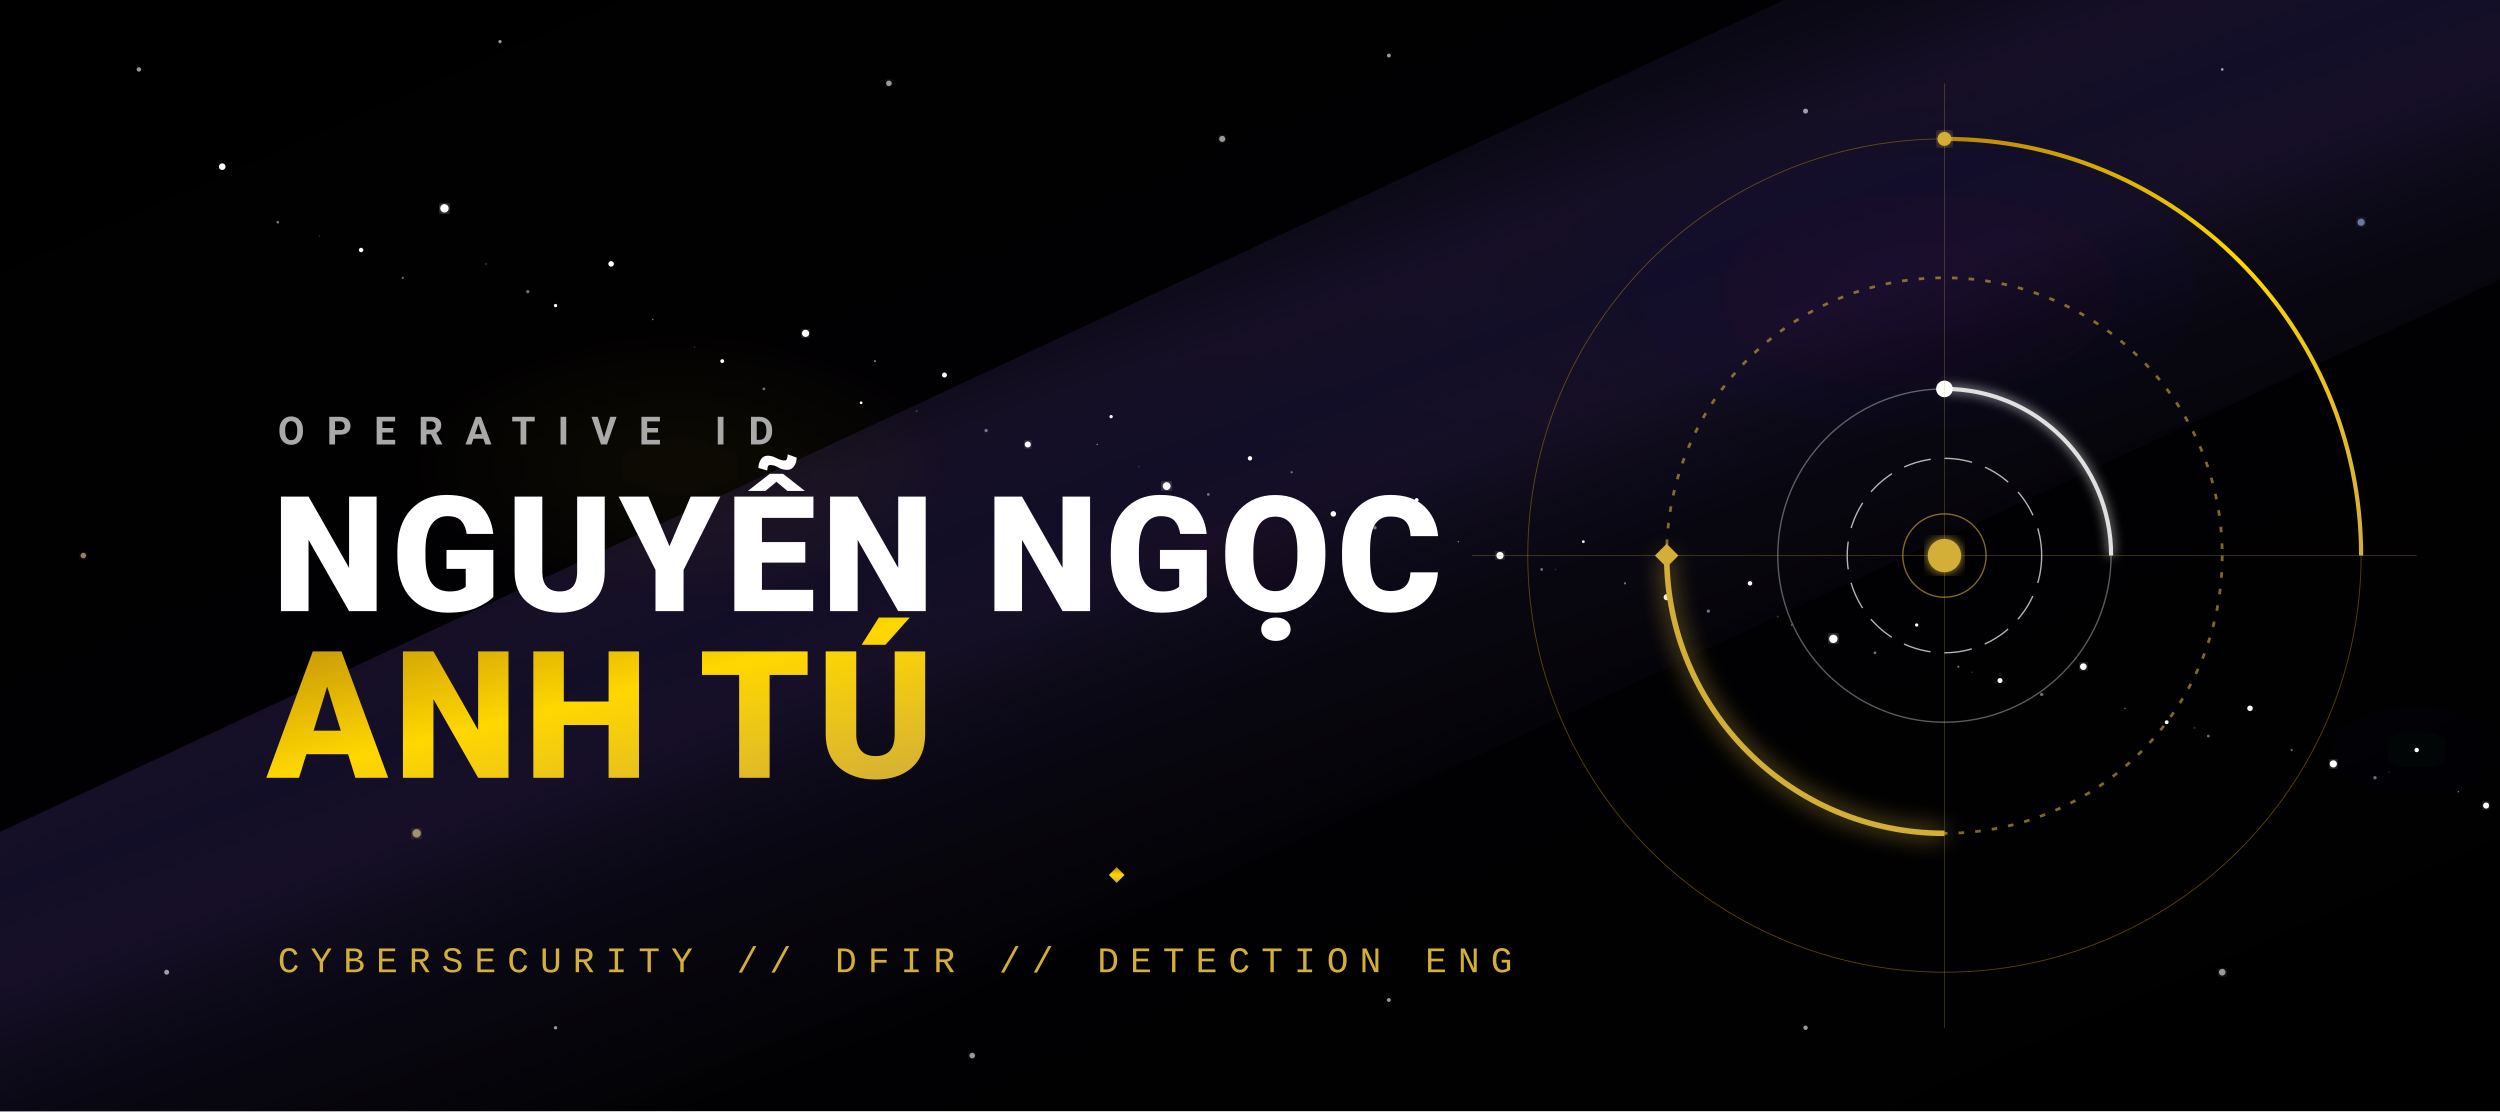
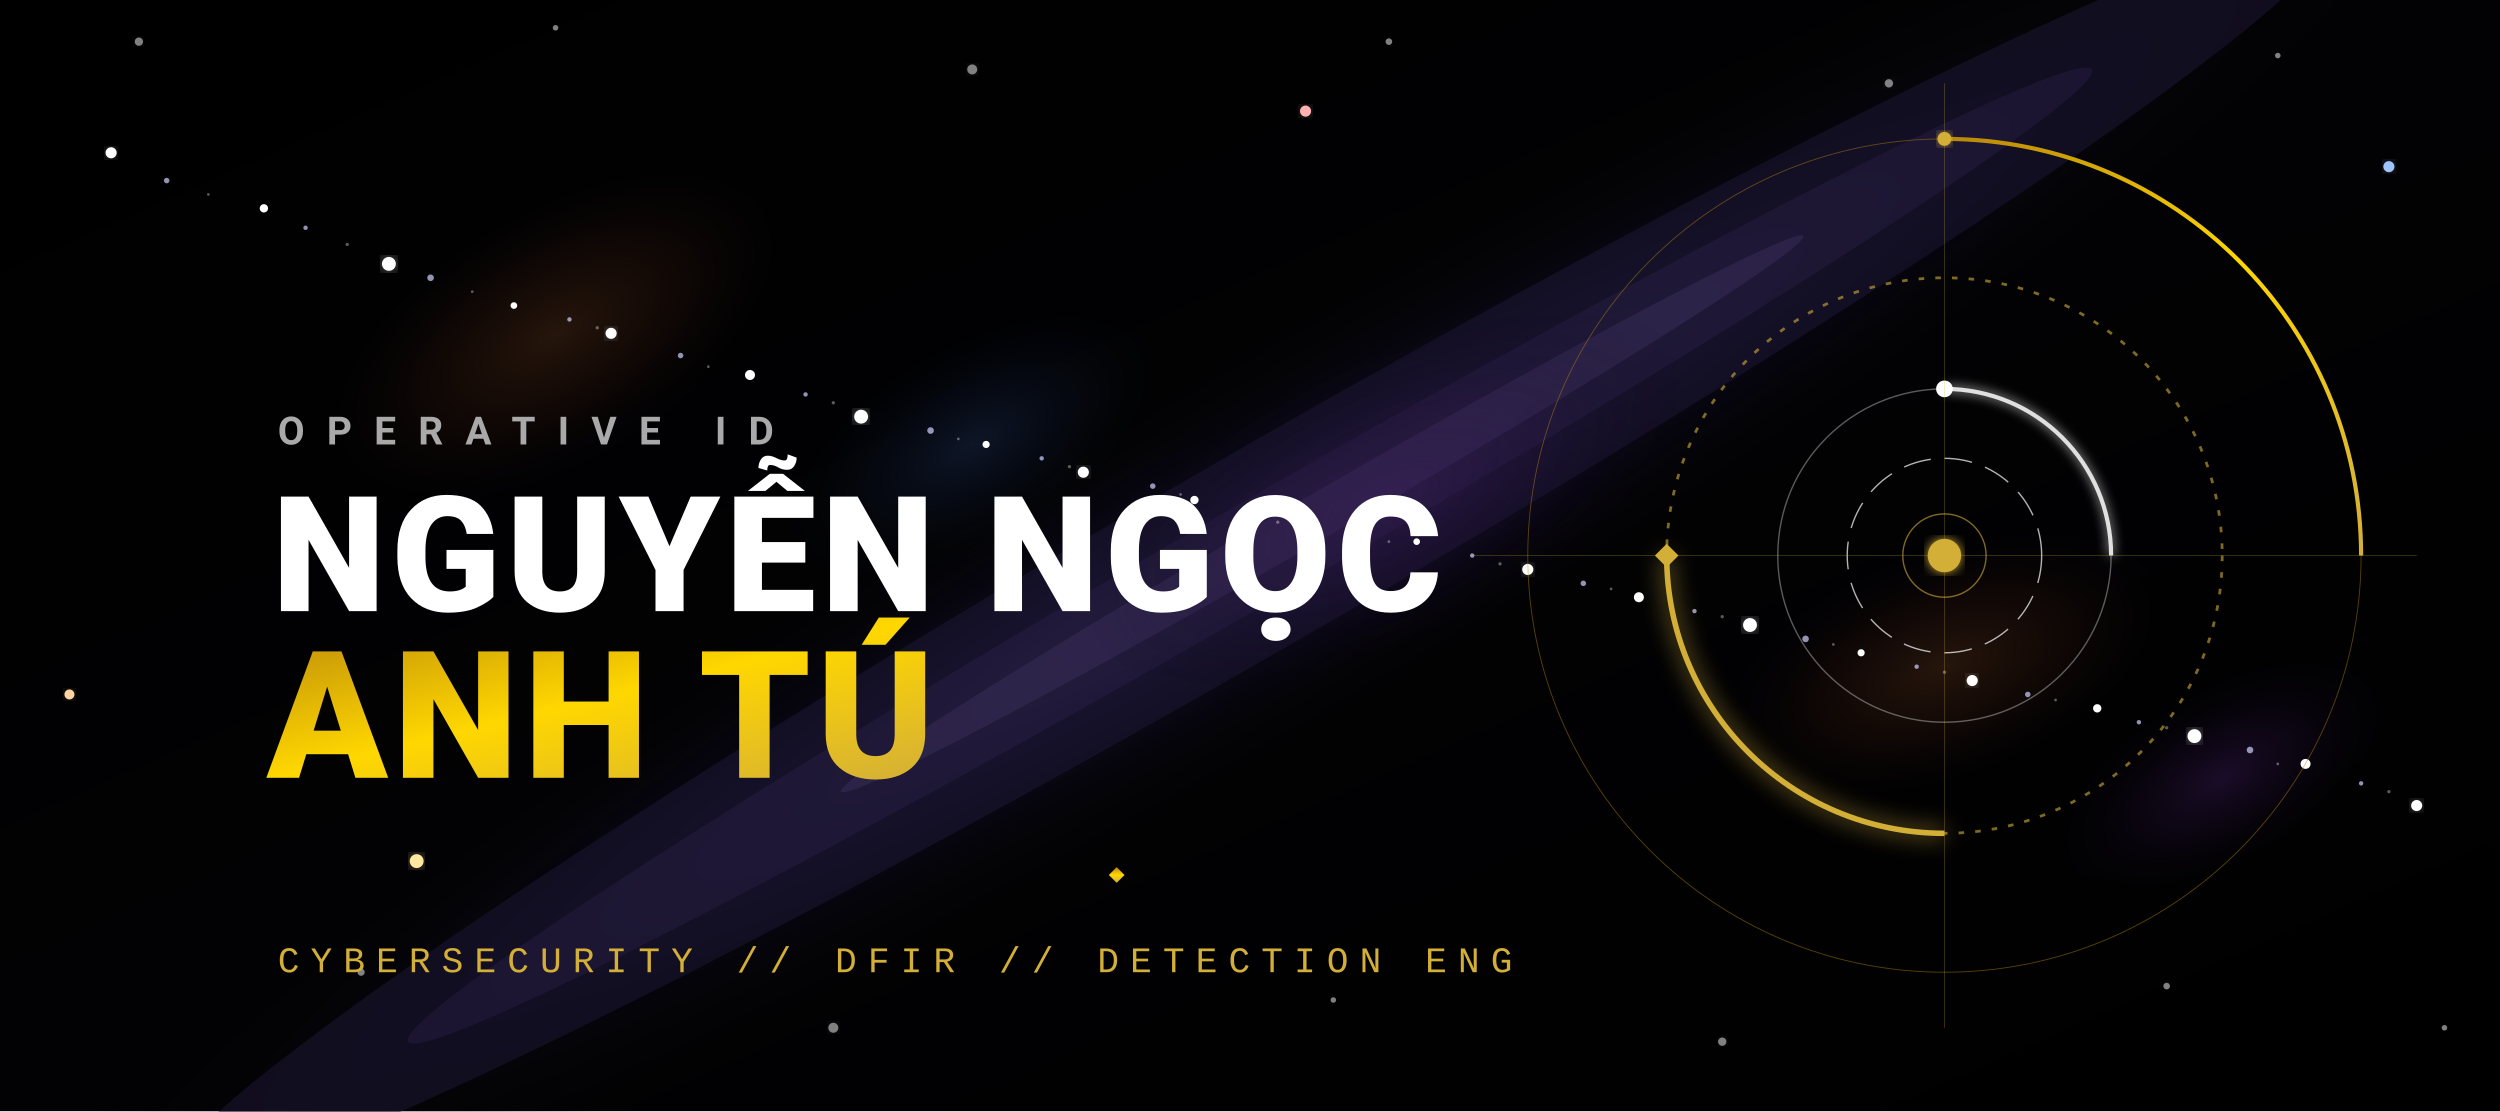
<svg xmlns="http://www.w3.org/2000/svg" viewBox="0 0 900 400">
  <defs>
    <linearGradient id="bg" x1="0%" y1="0%" x2="100%" y2="100%">
      <stop offset="0%" stop-color="#000000" />
      <stop offset="50%" stop-color="#020204" />
      <stop offset="100%" stop-color="#000000" />
    </linearGradient>
-     <linearGradient id="milkyBand" x1="0%" y1="100%" x2="100%" y2="0%" gradientTransform="rotate(-15)">
-       <stop offset="0%" stop-color="#1a1030" stop-opacity="0" />
-       <stop offset="25%" stop-color="#1a1535" stop-opacity="0.3" />
-       <stop offset="40%" stop-color="#2a1d4a" stop-opacity="0.5" />
-       <stop offset="50%" stop-color="#1e1640" stop-opacity="0.6" />
-       <stop offset="60%" stop-color="#2a1d4a" stop-opacity="0.5" />
-       <stop offset="75%" stop-color="#1a1535" stop-opacity="0.3" />
-       <stop offset="100%" stop-color="#1a1030" stop-opacity="0" />
-     </linearGradient>
-     <radialGradient id="nebula1" cx="35%" cy="45%" r="25%">
-       <stop offset="0%" stop-color="#d4af37" stop-opacity="0.06" />
-       <stop offset="50%" stop-color="#b8860b" stop-opacity="0.03" />
-       <stop offset="100%" stop-color="#000000" stop-opacity="0" />
-     </radialGradient>
-     <radialGradient id="nebula2" cx="65%" cy="35%" r="30%">
-       <stop offset="0%" stop-color="#4a2d7a" stop-opacity="0.08" />
-       <stop offset="50%" stop-color="#2d1b4e" stop-opacity="0.04" />
-       <stop offset="100%" stop-color="#000000" stop-opacity="0" />
-     </radialGradient>
-     <radialGradient id="nebula3" cx="80%" cy="60%" r="20%">
-       <stop offset="0%" stop-color="#1a3a5c" stop-opacity="0.07" />
-       <stop offset="100%" stop-color="#000000" stop-opacity="0" />
-     </radialGradient>
-     <radialGradient id="nebula4" cx="50%" cy="50%" r="35%">
-       <stop offset="0%" stop-color="#3d2a1a" stop-opacity="0.05" />
+     <radialGradient id="mwCore" cx="50%" cy="50%" r="50%">
+       <stop offset="0%" stop-color="#2a2040" stop-opacity="0.9" />
+       <stop offset="30%" stop-color="#1a1535" stop-opacity="0.6" />
+       <stop offset="60%" stop-color="#110e25" stop-opacity="0.3" />
+       <stop offset="100%" stop-color="#000000" stop-opacity="0" />
+     </radialGradient>
+     <radialGradient id="warmNeb" cx="50%" cy="50%" r="50%">
+       <stop offset="0%" stop-color="#4a2a15" stop-opacity="0.5" />
+       <stop offset="50%" stop-color="#3a1a10" stop-opacity="0.25" />
+       <stop offset="100%" stop-color="#000000" stop-opacity="0" />
+     </radialGradient>
+     <radialGradient id="coolNeb" cx="50%" cy="50%" r="50%">
+       <stop offset="0%" stop-color="#1a2a4a" stop-opacity="0.5" />
+       <stop offset="50%" stop-color="#0e1a35" stop-opacity="0.25" />
+       <stop offset="100%" stop-color="#000000" stop-opacity="0" />
+     </radialGradient>
+     <radialGradient id="purpNeb" cx="50%" cy="50%" r="50%">
+       <stop offset="0%" stop-color="#3a1a5a" stop-opacity="0.45" />
+       <stop offset="50%" stop-color="#2a1040" stop-opacity="0.2" />
      <stop offset="100%" stop-color="#000000" stop-opacity="0" />
    </radialGradient>
    <linearGradient id="gold" x1="0%" y1="0%" x2="100%" y2="100%">
      <stop offset="0%" stop-color="#b8860b" />
      <stop offset="50%" stop-color="#ffd700" />
      <stop offset="100%" stop-color="#d4af37" />
    </linearGradient>
    <filter id="softGlow">
-       <feGaussianBlur stdDeviation="2" result="blur1" />
+       <feGaussianBlur stdDeviation="2" result="b" />
      <feMerge>
-         <feMergeNode in="blur1" />
+         <feMergeNode in="b" />
        <feMergeNode in="SourceGraphic" />
      </feMerge>
    </filter>
-     <filter id="starGlow">
-       <feGaussianBlur stdDeviation="1.5" result="blur1" />
+     <filter id="starBright">
+       <feGaussianBlur stdDeviation="3" result="b" />
      <feMerge>
-         <feMergeNode in="blur1" />
+         <feMergeNode in="b" />
        <feMergeNode in="SourceGraphic" />
      </feMerge>
    </filter>
    <filter id="goldGlow">
-       <feGaussianBlur stdDeviation="4" result="blur1" />
+       <feGaussianBlur stdDeviation="4" result="b" />
      <feMerge>
-         <feMergeNode in="blur1" />
+         <feMergeNode in="b" />
        <feMergeNode in="SourceGraphic" />
      </feMerge>
-     </filter>
-     <filter id="nebulaBlur">
-       <feGaussianBlur stdDeviation="8" />
    </filter>
  </defs>
  <style>
    @keyframes slowRotate { 0% { transform: rotate(0deg); } 100% { transform: rotate(360deg); } }
    @keyframes slowRotateRev { 0% { transform: rotate(360deg); } 100% { transform: rotate(0deg); } }
-     @keyframes pulseGlow { 0%, 100% { filter: drop-shadow(0 0 2px #d4af37); opacity: 0.7; } 50% { filter: drop-shadow(0 0 8px #d4af37); opacity: 1; } }
+     @keyframes pulseGlow { 0%, 100% { opacity: 0.7; } 50% { opacity: 1; } }
    @keyframes shimmerText { 0% { fill-opacity: 0.85; } 50% { fill-opacity: 1; } 100% { fill-opacity: 0.85; } }
-     @keyframes twinkle1 { 0%, 100% { opacity: 0.3; } 50% { opacity: 1; } }
-     @keyframes twinkle2 { 0%, 100% { opacity: 0.5; } 50% { opacity: 0.15; } }
-     @keyframes twinkle3 { 0%, 100% { opacity: 0.2; } 40% { opacity: 0.9; } 60% { opacity: 0.9; } }
+     @keyframes tw1 { 0%, 100% { opacity: 0.3; } 50% { opacity: 1; } }
+     @keyframes tw2 { 0%, 100% { opacity: 0.6; } 50% { opacity: 0.15; } }
+     @keyframes tw3 { 0%, 100% { opacity: 0.2; } 50% { opacity: 0.95; } }

    .rot1 { transform-origin: 700px 200px; animation: slowRotate 30s linear infinite; }
    .rot2 { transform-origin: 700px 200px; animation: slowRotateRev 40s linear infinite; }
    .rot3 { transform-origin: 700px 200px; animation: slowRotate 25s linear infinite; }
    .rot4 { transform-origin: 700px 200px; animation: slowRotateRev 20s linear infinite; }
- 
    .shimmer { animation: shimmerText 4s infinite; }
    .node-pulse { animation: pulseGlow 3s infinite ease-in-out; }
-     .tw1 { animation: twinkle1 3s infinite ease-in-out; }
-     .tw2 { animation: twinkle2 4s infinite ease-in-out; }
-     .tw3 { animation: twinkle3 5s infinite ease-in-out; }
-     .tw4 { animation: twinkle1 6s infinite ease-in-out 1s; }
-     .tw5 { animation: twinkle2 3.5s infinite ease-in-out 0.5s; }
-     .tw6 { animation: twinkle3 4.5s infinite ease-in-out 2s; }
+     .t1 { animation: tw1 3s infinite ease-in-out; }
+     .t2 { animation: tw2 4s infinite ease-in-out; }
+     .t3 { animation: tw3 5s infinite ease-in-out; }
+     .t4 { animation: tw1 6s infinite ease-in-out 1s; }
+     .t5 { animation: tw2 3.5s infinite ease-in-out 0.5s; }
+     .t6 { animation: tw3 4.5s infinite ease-in-out 2s; }

    .font-sans { font-family: "Segoe UI", -apple-system, BlinkMacSystemFont, Roboto, "Helvetica Neue", Arial, sans-serif; }
    .font-mono { font-family: Consolas, "SFMono-Regular", Menlo, Monaco, "Liberation Mono", monospace; }
  </style>
  <rect width="900" height="400" fill="url(#bg)" />
-   <rect width="1400" height="200" fill="url(#milkyBand)" transform="rotate(-25 450 200)" x="-250" y="100" />
-   <ellipse cx="320" cy="180" rx="250" ry="120" fill="url(#nebula1)" filter="url(#nebulaBlur)" />
-   <ellipse cx="600" cy="150" rx="300" ry="150" fill="url(#nebula2)" filter="url(#nebulaBlur)" />
-   <ellipse cx="750" cy="250" rx="200" ry="100" fill="url(#nebula3)" filter="url(#nebulaBlur)" />
-   <ellipse cx="450" cy="200" rx="350" ry="180" fill="url(#nebula4)" filter="url(#nebulaBlur)" />
+   <g transform="rotate(-30 450 200)">
+     <ellipse cx="450" cy="200" rx="550" ry="70" fill="url(#mwCore)" />
+     <ellipse cx="450" cy="200" rx="450" ry="35" fill="#1e1838" opacity="0.5" />
+     <ellipse cx="450" cy="200" rx="350" ry="18" fill="#2a2048" opacity="0.4" />
+     <ellipse cx="480" cy="200" rx="200" ry="8" fill="#3a2d5a" opacity="0.5" />
+   </g>
+   <ellipse cx="200" cy="120" rx="100" ry="50" fill="url(#warmNeb)" transform="rotate(-30 200 120)" />
+   <ellipse cx="500" cy="180" rx="120" ry="55" fill="url(#purpNeb)" transform="rotate(-25 500 180)" />
+   <ellipse cx="350" cy="160" rx="80" ry="40" fill="url(#coolNeb)" transform="rotate(-30 350 160)" />
+   <ellipse cx="700" cy="240" rx="90" ry="45" fill="url(#warmNeb)" transform="rotate(-20 700 240)" />
+   <ellipse cx="800" cy="280" rx="70" ry="35" fill="url(#purpNeb)" transform="rotate(-30 800 280)" />
  <g fill="#ffffff">
-     <circle cx="80" cy="60" r="1.2" class="tw1" />
-     <circle cx="130" cy="90" r="0.8" />
-     <circle cx="160" cy="75" r="1.5" filter="url(#starGlow)" class="tw2" />
-     <circle cx="200" cy="110" r="0.6" />
-     <circle cx="220" cy="95" r="1" class="tw3" />
-     <circle cx="260" cy="130" r="0.7" />
-     <circle cx="290" cy="120" r="1.3" filter="url(#starGlow)" class="tw4" />
-     <circle cx="310" cy="145" r="0.5" />
-     <circle cx="340" cy="135" r="0.9" class="tw1" />
-     <circle cx="370" cy="160" r="1.1" filter="url(#starGlow)" class="tw5" />
-     <circle cx="400" cy="150" r="0.6" />
-     <circle cx="420" cy="175" r="1.4" filter="url(#starGlow)" class="tw6" />
-     <circle cx="450" cy="165" r="0.8" />
-     <circle cx="480" cy="185" r="1" class="tw2" />
-     <circle cx="510" cy="180" r="0.7" />
-     <circle cx="540" cy="200" r="1.3" filter="url(#starGlow)" class="tw3" />
-     <circle cx="570" cy="195" r="0.5" />
-     <circle cx="600" cy="215" r="1.1" class="tw1" />
-     <circle cx="630" cy="210" r="0.8" filter="url(#starGlow)" />
-     <circle cx="660" cy="230" r="1.5" filter="url(#starGlow)" class="tw4" />
-     <circle cx="690" cy="225" r="0.6" />
-     <circle cx="720" cy="245" r="0.9" class="tw5" />
-     <circle cx="750" cy="240" r="1.2" filter="url(#starGlow)" class="tw6" />
-     <circle cx="780" cy="260" r="0.7" />
-     <circle cx="810" cy="255" r="1" class="tw1" />
-     <circle cx="840" cy="275" r="1.3" filter="url(#starGlow)" class="tw2" />
-     <circle cx="870" cy="270" r="0.8" />
-     <circle cx="895" cy="290" r="1.1" filter="url(#starGlow)" class="tw3" />
-   </g>
-   <g fill="#e0d8ff" opacity="0.5">
-     <circle cx="100" cy="80" r="0.5" />
-     <circle cx="145" cy="100" r="0.4" />
-     <circle cx="190" cy="105" r="0.6" />
-     <circle cx="235" cy="115" r="0.3" />
-     <circle cx="275" cy="140" r="0.5" />
-     <circle cx="315" cy="130" r="0.4" />
-     <circle cx="355" cy="155" r="0.6" />
-     <circle cx="395" cy="160" r="0.3" />
-     <circle cx="435" cy="178" r="0.5" />
-     <circle cx="465" cy="170" r="0.4" />
-     <circle cx="495" cy="190" r="0.6" />
-     <circle cx="525" cy="195" r="0.3" />
-     <circle cx="555" cy="205" r="0.5" />
-     <circle cx="585" cy="210" r="0.4" />
-     <circle cx="615" cy="220" r="0.6" />
-     <circle cx="645" cy="225" r="0.3" />
-     <circle cx="675" cy="235" r="0.5" />
-     <circle cx="705" cy="240" r="0.4" />
-     <circle cx="735" cy="250" r="0.6" />
-     <circle cx="765" cy="255" r="0.3" />
-     <circle cx="795" cy="265" r="0.5" />
-     <circle cx="825" cy="270" r="0.4" />
-     <circle cx="855" cy="280" r="0.6" />
-     <circle cx="885" cy="285" r="0.3" />
-   </g>
-   <g fill="#d4af37" opacity="0.25">
-     <circle cx="115" cy="85" r="0.3" />
-     <circle cx="175" cy="95" r="0.4" />
-     <circle cx="250" cy="125" r="0.3" />
-     <circle cx="330" cy="148" r="0.4" />
-     <circle cx="410" cy="168" r="0.3" />
-     <circle cx="490" cy="188" r="0.4" />
-     <circle cx="560" cy="205" r="0.3" />
-     <circle cx="640" cy="222" r="0.4" />
-     <circle cx="710" cy="242" r="0.3" />
-     <circle cx="790" cy="262" r="0.4" />
-     <circle cx="860" cy="278" r="0.3" />
-   </g>
-   <g fill="#ffffff" opacity="0.6">
-     <circle cx="50" cy="25" r="0.8" class="tw3" />
-     <circle cx="180" cy="15" r="0.6" />
-     <circle cx="320" cy="30" r="1" filter="url(#starGlow)" class="tw5" />
-     <circle cx="500" cy="20" r="0.7" />
-     <circle cx="650" cy="40" r="0.9" class="tw1" />
-     <circle cx="800" cy="25" r="0.5" />
-     <circle cx="440" cy="50" r="1.1" filter="url(#starGlow)" class="tw4" />
-     <circle cx="60" cy="350" r="0.9" class="tw2" />
-     <circle cx="200" cy="370" r="0.6" />
-     <circle cx="350" cy="380" r="1" filter="url(#starGlow)" class="tw6" />
-     <circle cx="500" cy="360" r="0.7" />
-     <circle cx="650" cy="370" r="0.8" class="tw3" />
-     <circle cx="800" cy="350" r="1.2" filter="url(#starGlow)" class="tw1" />
-     <circle cx="150" cy="300" r="1.5" filter="url(#starGlow)" class="tw2" fill="#ffe8a0" />
-     <circle cx="850" cy="80" r="1.3" filter="url(#starGlow)" class="tw4" fill="#a0c4ff" />
-     <circle cx="30" cy="200" r="1" filter="url(#starGlow)" class="tw6" fill="#ffd4a0" />
-   </g>
+     <circle cx="40" cy="55" r="2" filter="url(#starBright)" class="t1" />
+     <circle cx="95" cy="75" r="1.5" class="t2" />
+     <circle cx="140" cy="95" r="2.5" filter="url(#starBright)" class="t3" />
+     <circle cx="185" cy="110" r="1.2" />
+     <circle cx="220" cy="120" r="2" filter="url(#starBright)" class="t4" />
+     <circle cx="270" cy="135" r="1.8" class="t5" />
+     <circle cx="310" cy="150" r="2.5" filter="url(#starBright)" class="t6" />
+     <circle cx="355" cy="160" r="1.3" />
+     <circle cx="390" cy="170" r="2" filter="url(#starBright)" class="t1" />
+     <circle cx="430" cy="180" r="1.5" class="t2" />
+     <circle cx="470" cy="190" r="2.8" filter="url(#starBright)" class="t3" />
+     <circle cx="510" cy="195" r="1.2" />
+     <circle cx="550" cy="205" r="2" filter="url(#starBright)" class="t4" />
+     <circle cx="590" cy="215" r="1.8" class="t5" />
+     <circle cx="630" cy="225" r="2.5" filter="url(#starBright)" class="t6" />
+     <circle cx="670" cy="235" r="1.3" />
+     <circle cx="710" cy="245" r="2" filter="url(#starBright)" class="t1" />
+     <circle cx="755" cy="255" r="1.5" class="t2" />
+     <circle cx="790" cy="265" r="2.5" filter="url(#starBright)" class="t3" />
+     <circle cx="830" cy="275" r="1.8" />
+     <circle cx="870" cy="290" r="2" filter="url(#starBright)" class="t4" />
+   </g>
+   <g fill="#d0d0ff" opacity="0.7">
+     <circle cx="60" cy="65" r="1" />
+     <circle cx="110" cy="82" r="0.8" />
+     <circle cx="155" cy="100" r="1.2" />
+     <circle cx="205" cy="115" r="0.8" />
+     <circle cx="245" cy="128" r="1" />
+     <circle cx="290" cy="142" r="0.8" />
+     <circle cx="335" cy="155" r="1.2" />
+     <circle cx="375" cy="165" r="0.8" />
+     <circle cx="415" cy="175" r="1" />
+     <circle cx="450" cy="185" r="0.8" />
+     <circle cx="490" cy="192" r="1.2" />
+     <circle cx="530" cy="200" r="0.8" />
+     <circle cx="570" cy="210" r="1" />
+     <circle cx="610" cy="220" r="0.8" />
+     <circle cx="650" cy="230" r="1.2" />
+     <circle cx="690" cy="240" r="0.8" />
+     <circle cx="730" cy="250" r="1" />
+     <circle cx="770" cy="260" r="0.8" />
+     <circle cx="810" cy="270" r="1.2" />
+     <circle cx="850" cy="282" r="0.8" />
+   </g>
+   <g fill="#ffffff" opacity="0.35">
+     <circle cx="75" cy="70" r="0.5" />
+     <circle cx="125" cy="88" r="0.6" />
+     <circle cx="170" cy="105" r="0.5" />
+     <circle cx="215" cy="118" r="0.6" />
+     <circle cx="255" cy="132" r="0.5" />
+     <circle cx="300" cy="145" r="0.6" />
+     <circle cx="345" cy="158" r="0.5" />
+     <circle cx="385" cy="168" r="0.6" />
+     <circle cx="425" cy="178" r="0.5" />
+     <circle cx="460" cy="188" r="0.6" />
+     <circle cx="500" cy="195" r="0.5" />
+     <circle cx="540" cy="203" r="0.6" />
+     <circle cx="580" cy="212" r="0.5" />
+     <circle cx="620" cy="222" r="0.6" />
+     <circle cx="660" cy="232" r="0.5" />
+     <circle cx="700" cy="242" r="0.6" />
+     <circle cx="740" cy="252" r="0.5" />
+     <circle cx="780" cy="262" r="0.6" />
+     <circle cx="820" cy="275" r="0.5" />
+     <circle cx="860" cy="285" r="0.6" />
+   </g>
+   <g fill="#ffffff" opacity="0.5">
+     <circle cx="50" cy="15" r="1.5" filter="url(#starBright)" class="t3" />
+     <circle cx="200" cy="10" r="1" />
+     <circle cx="350" cy="25" r="1.8" filter="url(#starBright)" class="t5" />
+     <circle cx="500" cy="15" r="1.2" />
+     <circle cx="680" cy="30" r="1.5" filter="url(#starBright)" class="t1" />
+     <circle cx="820" cy="20" r="1" />
+     <circle cx="130" cy="350" r="1.3" class="t6" />
+     <circle cx="300" cy="370" r="1.8" filter="url(#starBright)" class="t2" />
+     <circle cx="480" cy="360" r="1" />
+     <circle cx="620" cy="375" r="1.5" filter="url(#starBright)" class="t4" />
+     <circle cx="780" cy="355" r="1.2" class="t3" />
+     <circle cx="880" cy="370" r="1" class="t5" />
+   </g>
+   <circle cx="150" cy="310" r="2.5" fill="#ffe8a0" filter="url(#starBright)" class="t2" />
+   <circle cx="860" cy="60" r="2" fill="#a0c4ff" filter="url(#starBright)" class="t4" />
+   <circle cx="25" cy="250" r="1.8" fill="#ffd4a0" filter="url(#starBright)" class="t6" />
+   <circle cx="470" cy="40" r="2" fill="#ffb0b0" filter="url(#starBright)" class="t1" />
  <g>
    <text x="100" y="160" class="font-sans" font-weight="600" font-size="14" fill="#a9a9a9" letter-spacing="8">
      OPERATIVE ID
    </text>
    <text x="98" y="220" class="font-sans" font-weight="800" font-size="58" fill="#ffffff" letter-spacing="2">
      NGUYỄN NGỌC
    </text>
    <text x="96" y="280" class="font-sans shimmer" font-weight="900" font-size="64" fill="url(#gold)" letter-spacing="2">ANH TÚ</text>
  </g>
  <line x1="100" y1="315" x2="400" y2="315" stroke="url(#gold)" stroke-width="1" filter="url(#softGlow)" />
  <rect x="400" y="313" width="4" height="4" fill="url(#gold)" class="node-pulse" transform="rotate(45 402 315)" />
  <text x="100" y="350" class="font-mono" font-weight="normal" font-size="13" fill="#d4af37" letter-spacing="4">
    CYBERSECURITY // DFIR // DETECTION ENG
  </text>
  <g>
    <circle cx="700" cy="200" r="6" fill="#d4af37" filter="url(#softGlow)" />
    <circle cx="700" cy="200" r="15" fill="none" stroke="#d4af37" stroke-width="0.5" opacity="0.6" />
    <g class="rot1">
      <circle cx="700" cy="200" r="60" fill="none" stroke="#e0e0e0" stroke-width="0.5" opacity="0.4" />
      <path d="M 700 140 A 60 60 0 0 1 760 200" fill="none" stroke="#e0e0e0" stroke-width="1.5" filter="url(#softGlow)" />
      <circle cx="700" cy="140" r="3" fill="#ffffff" />
    </g>
    <g class="rot2">
      <circle cx="700" cy="200" r="100" fill="none" stroke="#d4af37" stroke-width="1" stroke-dasharray="2 4" opacity="0.6" />
      <path d="M 600 200 A 100 100 0 0 0 700 300" fill="none" stroke="#d4af37" stroke-width="2" filter="url(#goldGlow)" />
      <rect x="597" y="197" width="6" height="6" fill="#d4af37" transform="rotate(45 600 200)" />
    </g>
    <g class="rot3">
      <circle cx="700" cy="200" r="150" fill="none" stroke="#b8860b" stroke-width="0.3" opacity="0.5" />
      <path d="M 700 50 A 150 150 0 0 1 850 200" fill="none" stroke="url(#gold)" stroke-width="1.5" />
      <circle cx="700" cy="50" r="2.5" fill="#d4af37" filter="url(#softGlow)" />
    </g>
    <g class="rot4">
      <circle cx="700" cy="200" r="35" fill="none" stroke="#ffffff" stroke-width="0.5" stroke-dasharray="10 5" opacity="0.7" />
    </g>
    <line x1="530" y1="200" x2="870" y2="200" stroke="#d4af37" stroke-width="0.3" opacity="0.3" />
    <line x1="700" y1="30" x2="700" y2="370" stroke="#d4af37" stroke-width="0.3" opacity="0.3" />
  </g>
</svg>
